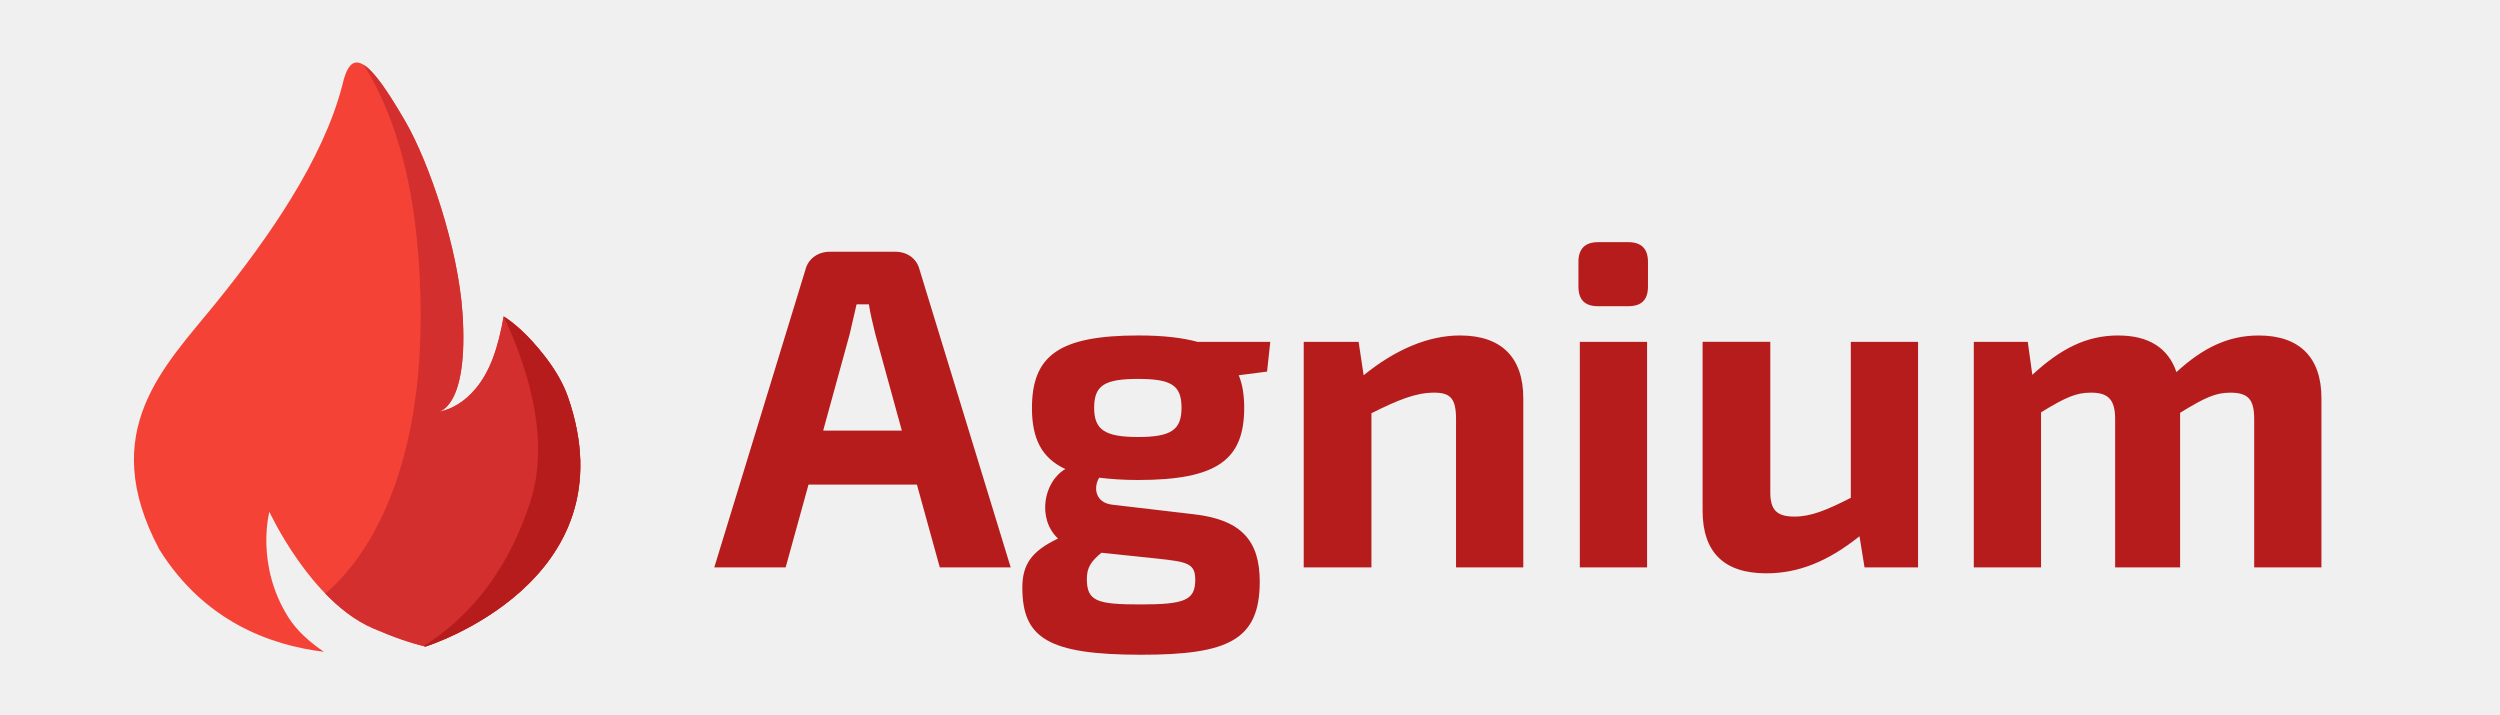
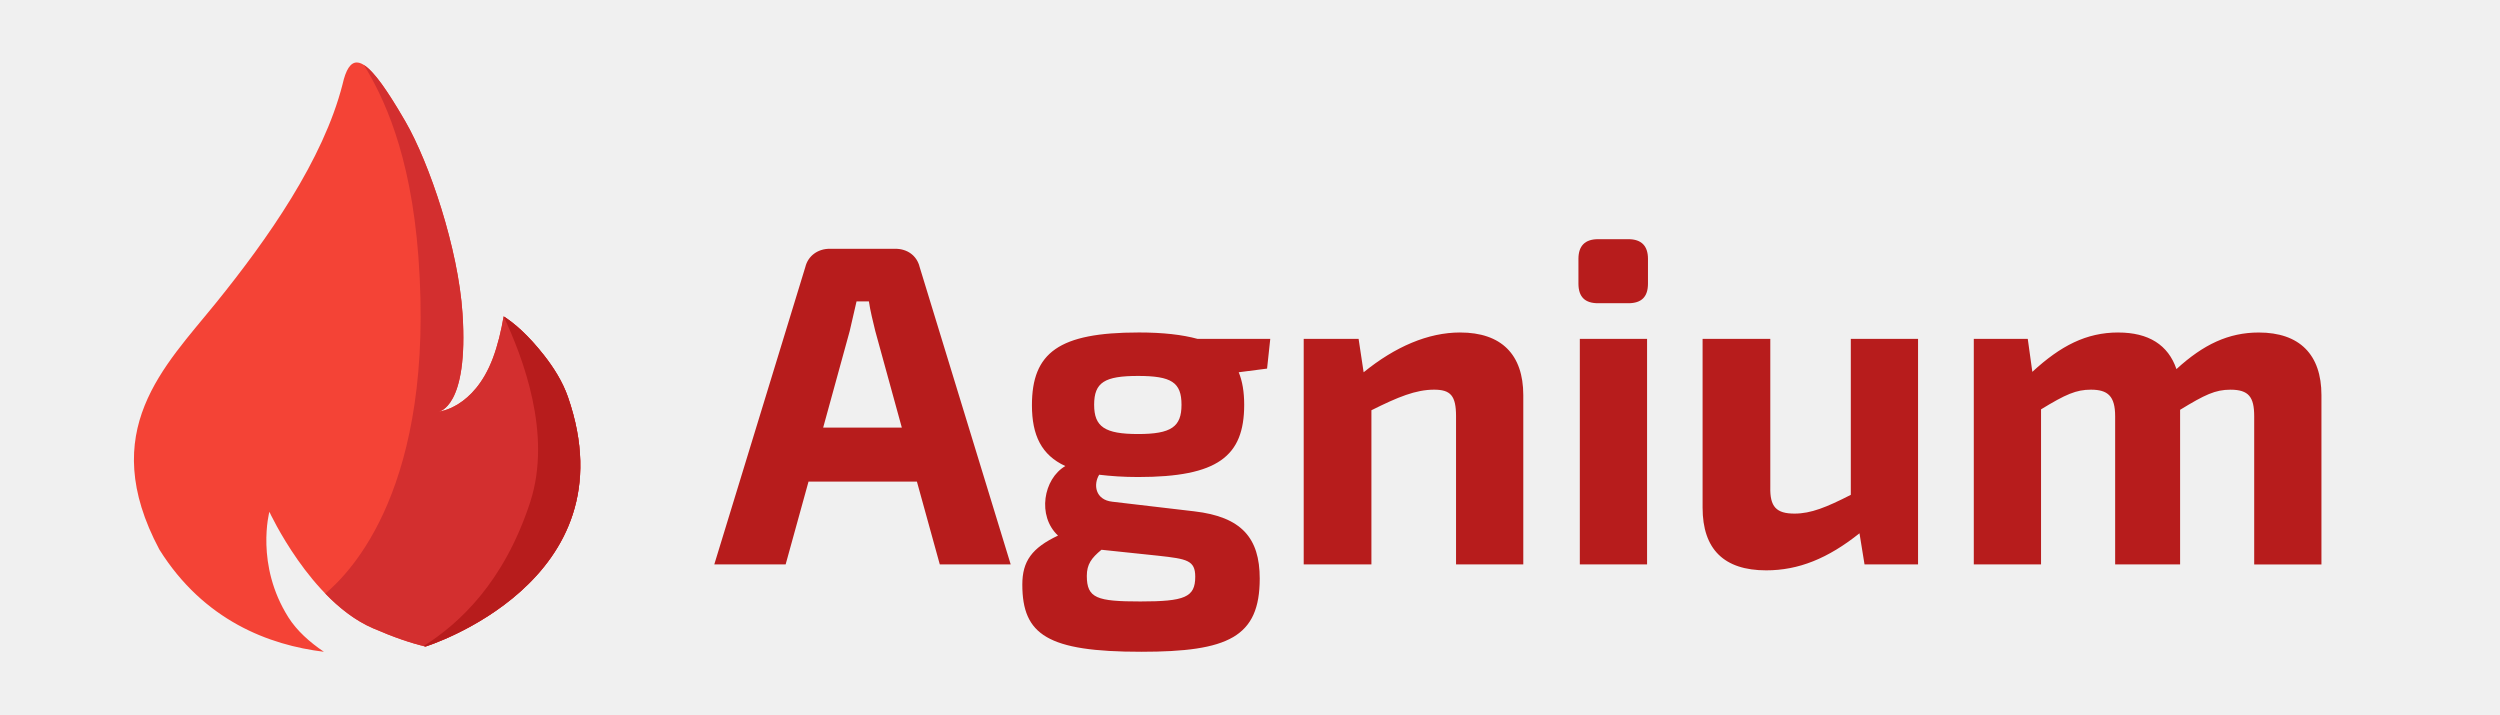
<svg xmlns="http://www.w3.org/2000/svg" width="168" height="48" viewBox="0 0 168 48" version="1.1" id="svg2">
  <defs id="defs8">
    <filter x="-0.5" y="-0.5" width="2" height="2" filterUnits="objectBoundingBox" id="filter-1">
      <feOffset dx="2" dy="2" in="SourceAlpha" result="shadowOffsetOuter1" id="feOffset11" />
      <feGaussianBlur stdDeviation="2" in="shadowOffsetOuter1" result="shadowBlurOuter1" id="feGaussianBlur13" />
      <feColorMatrix values="0 0 0 0 0   0 0 0 0 0   0 0 0 0 0  0 0 0 0.35 0" in="shadowBlurOuter1" type="matrix" result="shadowMatrixOuter1" id="feColorMatrix15" />
      <feMerge id="feMerge17">
        <feMergeNode in="shadowMatrixOuter1" id="feMergeNode19" />
        <feMergeNode in="SourceGraphic" id="feMergeNode21" />
      </feMerge>
    </filter>
  </defs>
  <g id="layer2" style="display:none" transform="translate(0,-752)">
    <rect style="display:inline;opacity:1;fill:#ffffff;fill-opacity:1;fill-rule:nonzero;stroke:none;stroke-width:1;stroke-linecap:butt;stroke-linejoin:bevel;stroke-miterlimit:4;stroke-dasharray:none;stroke-dashoffset:0;stroke-opacity:1" id="rect4265" width="2800" height="800" x="0" y="0" />
  </g>
  <g id="layer1" style="display:inline" transform="translate(0,-752)">
-     <g id="g4165" transform="matrix(0.05998801,0,0,0.05998801,4.80084,752.0094)">
-       <path id="rect4149-1" d="M 319.823,69.847 C 312.633,69.731 307.394,77.766 303.66,94.455 282.057,179.029 219.934,267.395 162.097,338.935 104.26,410.476 27.624,482.423 98.512,615.477 148.258,695.036 221.426,722.55 282.827,730 266.712,719.112 252.441,706.292 243.066,691.467 205.755,632.466 221.736,573.162 221.736,573.162 c 0,0 46.042,100.148 115.79,130.365 23.833,10.325 42.919,16.838 59.131,20.581 0,0 231.583,-72.182 159.553,-279.473 -6,-17.268 -16.139,-33.157 -26.808,-46.767 -18.171,-23.18 -33.663,-36.222 -45.247,-43.559 -2.742,16.088 -6.603,32.271 -12.03,46.714 -21.212,56.448 -60.946,60.052 -60.946,60.052 0,0 33.916,-4.025 26.915,-110.134 C 433.296,278.199 401.026,182.628 374.115,136.015 349.21,92.877 331.805,70.041 319.823,69.847 Z" style="display:inline;opacity:1;fill:#f44336;fill-opacity:1;fill-rule:nonzero;stroke:none;stroke-width:1;stroke-linecap:butt;stroke-linejoin:round;stroke-miterlimit:4;stroke-dasharray:none;stroke-dashoffset:0;stroke-opacity:1" />
-       <path style="display:inline;opacity:1;fill:#d32f2f;fill-opacity:1;fill-rule:nonzero;stroke:none;stroke-width:1;stroke-linecap:butt;stroke-linejoin:round;stroke-miterlimit:4;stroke-dasharray:none;stroke-dashoffset:0;stroke-opacity:1" d="m 327.656,72.663 0,0.002 c 20.87,34.257 52.284,96.915 61.026,214.946 19.152,258.575 -76.493,353.722 -104.274,377.202 15.46,15.943 33.335,30.142 53.119,38.713 23.833,10.325 42.919,16.838 59.131,20.581 0,0 231.583,-72.182 159.553,-279.473 -6,-17.268 -16.139,-33.157 -26.808,-46.767 -18.171,-23.18 -33.663,-36.222 -45.247,-43.559 -2.742,16.088 -6.603,32.271 -12.03,46.714 -21.212,56.448 -60.946,60.052 -60.946,60.052 0,0 33.916,-4.025 26.915,-110.134 C 433.296,278.198 401.027,182.627 374.116,136.015 354.179,101.481 339.05,79.975 327.66,72.663 c -10e-4,3e-4 0,-2.91e-4 0,0 z" id="rect4149-0-9" />
-       <path style="display:inline;opacity:1;fill:#b71c1c;fill-opacity:1;fill-rule:nonzero;stroke:none;stroke-width:1;stroke-linecap:butt;stroke-linejoin:round;stroke-miterlimit:4;stroke-dasharray:none;stroke-dashoffset:0;stroke-opacity:1" d="m 484.156,354.307 0,0.002 c -2e-4,10e-4 2e-4,0.003 0,0.004 0,0.003 0,0.006 0,0.01 3e-4,5.1e-4 -2e-4,0.001 0,0.002 21.327,45.391 54.639,131.807 29.714,208.103 -29.229,89.469 -79.007,135.651 -119.363,161.147 0.708,0.171 1.441,0.367 2.138,0.528 6e-4,1.4e-4 10e-4,-1.4e-4 0,0 l 0,-0.002 0.012,-0.004 c 0.01,4.2e-4 0.017,0.002 0.025,0.002 0.283,-0.088 231.514,-72.301 159.527,-279.466 -6,-17.268 -16.139,-33.157 -26.808,-46.767 -18.171,-23.18 -33.663,-36.222 -45.247,-43.559 z" id="rect4149-0-5-5" />
+     <g style="display:inline" id="g4165-3" transform="matrix(0.05998801,0,0,0.05998801,4.800837,752.0088)">
+       <path id="rect4149-1-5" d="M 319.823,69.847 C 312.633,69.731 307.394,77.766 303.66,94.455 282.057,179.029 219.934,267.395 162.097,338.935 104.26,410.476 27.624,482.423 98.512,615.477 148.258,695.036 221.426,722.55 282.827,730 266.712,719.112 252.441,706.292 243.066,691.467 205.755,632.466 221.736,573.162 221.736,573.162 c 0,0 46.042,100.148 115.79,130.365 23.833,10.325 42.919,16.838 59.131,20.581 0,0 231.583,-72.182 159.553,-279.473 -6,-17.268 -16.139,-33.157 -26.808,-46.767 -18.171,-23.18 -33.663,-36.222 -45.247,-43.559 -2.742,16.088 -6.603,32.271 -12.03,46.714 -21.212,56.448 -60.946,60.052 -60.946,60.052 0,0 33.916,-4.025 26.915,-110.134 C 433.296,278.199 401.026,182.628 374.115,136.015 349.21,92.877 331.805,70.041 319.823,69.847 Z" style="display:inline;opacity:1;fill:#f44336;fill-opacity:1;fill-rule:nonzero;stroke:none;stroke-width:1;stroke-linecap:butt;stroke-linejoin:round;stroke-miterlimit:4;stroke-dasharray:none;stroke-dashoffset:0;stroke-opacity:1" />
+       <path style="display:inline;opacity:1;fill:#d32f2f;fill-opacity:1;fill-rule:nonzero;stroke:none;stroke-width:1;stroke-linecap:butt;stroke-linejoin:round;stroke-miterlimit:4;stroke-dasharray:none;stroke-dashoffset:0;stroke-opacity:1" d="m 327.656,72.663 0,0.002 c 20.87,34.257 52.284,96.915 61.026,214.946 19.152,258.575 -76.493,353.722 -104.274,377.202 15.46,15.943 33.335,30.142 53.119,38.713 23.833,10.325 42.919,16.838 59.131,20.581 0,0 231.583,-72.182 159.553,-279.473 -6,-17.268 -16.139,-33.157 -26.808,-46.767 -18.171,-23.18 -33.663,-36.222 -45.247,-43.559 -2.742,16.088 -6.603,32.271 -12.03,46.714 -21.212,56.448 -60.946,60.052 -60.946,60.052 0,0 33.916,-4.025 26.915,-110.134 C 433.296,278.198 401.027,182.627 374.116,136.015 354.179,101.481 339.05,79.975 327.66,72.663 c -10e-4,3e-4 0,-2.91e-4 0,0 z" id="rect4149-0-9-3" />
+       <path style="display:inline;opacity:1;fill:#b71c1c;fill-opacity:1;fill-rule:nonzero;stroke:none;stroke-width:1;stroke-linecap:butt;stroke-linejoin:round;stroke-miterlimit:4;stroke-dasharray:none;stroke-dashoffset:0;stroke-opacity:1" d="m 484.156,354.307 0,0.002 c -2e-4,10e-4 2e-4,0.003 0,0.004 0,0.003 0,0.006 0,0.01 3e-4,5.1e-4 -2e-4,0.001 0,0.002 21.327,45.391 54.639,131.807 29.714,208.103 -29.229,89.469 -79.007,135.651 -119.363,161.147 0.708,0.171 1.441,0.367 2.138,0.528 6e-4,1.4e-4 10e-4,-1.4e-4 0,0 l 0,-0.002 0.012,-0.004 c 0.01,4.2e-4 0.017,0.002 0.025,0.002 0.283,-0.088 231.514,-72.301 159.527,-279.466 -6,-17.268 -16.139,-33.157 -26.808,-46.767 -18.171,-23.18 -33.663,-36.222 -45.247,-43.559 z" id="rect4149-0-5-5-1" />
    </g>
-     <path style="font-style:normal;font-variant:normal;font-weight:normal;font-stretch:normal;font-size:512.33px;line-height:125%;font-family:Roboto;-inkscape-font-specification:Roboto;letter-spacing:0px;word-spacing:0px;display:inline;fill:#b71c1c;fill-opacity:1;stroke:none;stroke-width:1.129px;stroke-linecap:butt;stroke-linejoin:miter;stroke-opacity:1" d="m 107.393,768.273 c -0.891,0 -1.322,0.461 -1.322,1.322 l 0,1.66 c 0,0.891 0.43,1.322 1.322,1.322 l 2.029,0 c 0.891,0 1.322,-0.43 1.322,-1.322 l 0,-1.66 c 0,-0.861 -0.43,-1.322 -1.322,-1.322 l -2.029,0 z m -51.646,0.645 c -0.768,0 -1.445,0.461 -1.629,1.23 L 48,790.129 l 4.795,0 1.537,-5.564 7.285,0 1.537,5.564 4.765,0 -6.117,-19.981 c -0.184,-0.768 -0.83,-1.23 -1.629,-1.23 l -4.426,0 z m 1.814,3.535 0.83,0 c 0.092,0.646 0.277,1.353 0.43,1.998 l 1.783,6.486 -5.287,0 1.783,-6.486 c 0.154,-0.646 0.307,-1.353 0.461,-1.998 z m 18.948,2.09 c -5.349,0 -7.162,1.353 -7.162,4.888 0,2.029 0.646,3.351 2.244,4.088 -1.475,0.861 -1.906,3.351 -0.492,4.672 -1.752,0.83 -2.398,1.721 -2.398,3.289 0,3.381 1.691,4.519 7.992,4.519 5.841,0 7.962,-0.984 7.962,-4.918 0,-2.736 -1.23,-4.15 -4.396,-4.519 l -5.502,-0.646 c -1.168,-0.123 -1.291,-1.168 -0.891,-1.814 0.768,0.092 1.629,0.154 2.613,0.154 5.349,0 7.132,-1.383 7.132,-4.857 0,-0.861 -0.123,-1.598 -0.369,-2.182 l 1.906,-0.246 0.215,-1.998 -4.888,0 c -1.014,-0.277 -2.305,-0.43 -3.965,-0.43 z m 21.614,0 c -2.152,0 -4.365,0.953 -6.486,2.674 l -0.338,-2.244 -3.689,0 0,15.155 4.55,0 0,-10.359 c 1.783,-0.891 2.982,-1.383 4.211,-1.383 1.107,0 1.475,0.4 1.475,1.783 l 0,9.96 4.519,0 0,-11.374 c 0,-2.736 -1.475,-4.211 -4.242,-4.211 z m 44.229,0 c -2.152,0 -3.873,0.891 -5.779,2.644 l -0.307,-2.213 -3.627,0 0,15.155 4.519,0 0,-10.421 c 1.66,-1.014 2.367,-1.322 3.351,-1.322 1.137,0 1.629,0.43 1.629,1.783 l 0,9.96 4.365,0 0,-10.39 c 1.66,-1.014 2.367,-1.352 3.381,-1.352 1.23,0 1.598,0.492 1.598,1.783 l 0,9.96 4.519,0 0,-11.374 c 0,-2.736 -1.476,-4.211 -4.211,-4.211 -2.029,0 -3.719,0.799 -5.533,2.459 -0.553,-1.629 -1.875,-2.459 -3.904,-2.459 z m -36.188,0.43 0,15.155 4.519,0 0,-15.155 -4.519,0 z m 8.25,0 0,11.343 c 0,2.797 1.445,4.211 4.273,4.211 2.183,0 4.15,-0.799 6.271,-2.49 l 0.338,2.09 3.597,0 0,-15.155 -4.519,0 0,10.482 c -1.629,0.83 -2.674,1.26 -3.781,1.26 -1.23,0 -1.66,-0.461 -1.629,-1.783 l 0,-9.96 -4.55,0 z m -37.936,2.49 c 2.244,0 2.92,0.43 2.92,1.937 0,1.476 -0.676,1.967 -2.92,1.967 -2.244,0 -2.951,-0.492 -2.951,-1.967 0,-1.506 0.707,-1.937 2.951,-1.937 z m -2.459,11.681 3.812,0.4 c 1.937,0.215 2.49,0.307 2.49,1.414 0,1.383 -0.707,1.66 -3.689,1.66 -2.92,0 -3.597,-0.215 -3.597,-1.721 0,-0.768 0.307,-1.199 0.984,-1.752 z" id="text4152-4-7-5-0" />
+     <path style="font-style:normal;font-variant:normal;font-weight:normal;font-stretch:normal;font-size:512.33px;line-height:125%;font-family:Roboto;-inkscape-font-specification:Roboto;letter-spacing:0px;word-spacing:0px;display:inline;fill:#b71c1c;fill-opacity:1;stroke:none;stroke-width:1.129px;stroke-linecap:butt;stroke-linejoin:miter;stroke-opacity:1" d="m 107.393,768.073 c -0.891,0 -1.322,0.461 -1.322,1.322 l 0,1.66 c 0,0.891 0.43,1.322 1.322,1.322 l 2.029,0 c 0.891,0 1.322,-0.43 1.322,-1.322 l 0,-1.66 c 0,-0.861 -0.43,-1.322 -1.322,-1.322 l -2.029,0 z m -51.647,0.645 c -0.768,0 -1.445,0.461 -1.629,1.23 l -6.117,19.981 4.795,0 1.537,-5.564 7.285,0 1.537,5.564 4.765,0 -6.117,-19.981 c -0.184,-0.768 -0.83,-1.23 -1.629,-1.23 l -4.427,0 z m 1.814,3.535 0.83,0 c 0.092,0.646 0.277,1.353 0.43,1.998 l 1.783,6.486 -5.287,0 1.783,-6.486 c 0.154,-0.646 0.307,-1.353 0.461,-1.998 z m 18.948,2.09 c -5.349,0 -7.162,1.353 -7.162,4.888 0,2.029 0.646,3.351 2.244,4.088 -1.476,0.861 -1.906,3.351 -0.492,4.672 -1.752,0.83 -2.398,1.721 -2.398,3.289 0,3.381 1.691,4.519 7.992,4.519 5.841,0 7.962,-0.984 7.962,-4.918 0,-2.736 -1.23,-4.15 -4.396,-4.519 l -5.502,-0.646 c -1.168,-0.123 -1.291,-1.168 -0.891,-1.814 0.768,0.092 1.629,0.154 2.613,0.154 5.349,0 7.132,-1.383 7.132,-4.857 0,-0.861 -0.123,-1.598 -0.369,-2.183 l 1.906,-0.246 0.215,-1.998 -4.888,0 c -1.014,-0.277 -2.305,-0.43 -3.965,-0.43 z m 21.614,0 c -2.152,0 -4.365,0.953 -6.486,2.674 l -0.338,-2.244 -3.689,0 0,15.155 4.55,0 0,-10.359 c 1.783,-0.891 2.982,-1.383 4.211,-1.383 1.107,0 1.476,0.4 1.476,1.783 l 0,9.96 4.519,0 0,-11.374 c 0,-2.736 -1.475,-4.211 -4.242,-4.211 z m 44.23,0 c -2.152,0 -3.873,0.891 -5.779,2.644 l -0.307,-2.213 -3.627,0 0,15.155 4.519,0 0,-10.421 c 1.66,-1.014 2.367,-1.322 3.351,-1.322 1.137,0 1.629,0.43 1.629,1.783 l 0,9.96 4.365,0 0,-10.39 c 1.66,-1.014 2.367,-1.352 3.381,-1.352 1.23,0 1.598,0.492 1.598,1.783 l 0,9.96 4.519,0 0,-11.374 c 0,-2.736 -1.476,-4.211 -4.211,-4.211 -2.029,0 -3.719,0.799 -5.533,2.459 -0.553,-1.629 -1.875,-2.459 -3.904,-2.459 z m -36.188,0.43 0,15.155 4.519,0 0,-15.155 -4.519,0 z m 8.25,0 0,11.343 c 0,2.797 1.445,4.211 4.273,4.211 2.183,0 4.15,-0.799 6.271,-2.49 l 0.338,2.09 3.597,0 0,-15.155 -4.519,0 0,10.482 c -1.629,0.83 -2.674,1.26 -3.781,1.26 -1.23,0 -1.66,-0.461 -1.629,-1.783 l 0,-9.96 -4.55,0 z m -37.937,2.49 c 2.244,0 2.92,0.43 2.92,1.937 0,1.476 -0.676,1.967 -2.92,1.967 -2.244,0 -2.951,-0.492 -2.951,-1.967 0,-1.506 0.707,-1.937 2.951,-1.937 z m -2.459,11.681 3.812,0.4 c 1.937,0.215 2.49,0.307 2.49,1.414 0,1.383 -0.707,1.66 -3.689,1.66 -2.92,0 -3.597,-0.215 -3.597,-1.721 0,-0.768 0.307,-1.199 0.984,-1.752 z" id="text4152-4-7-5-0-8" />
  </g>
  <g id="layer4" style="display:none" transform="translate(0,-752)">
    <text xml:space="preserve" style="font-style:normal;font-variant:normal;font-weight:normal;font-stretch:normal;font-size:130.567px;line-height:125%;font-family:Roboto;-inkscape-font-specification:Roboto;letter-spacing:0px;word-spacing:0px;display:inline;fill:#b71c1c;fill-opacity:1;stroke:none;stroke-width:1.129px;stroke-linecap:butt;stroke-linejoin:miter;stroke-opacity:1" x="910.86" y="141.367" id="text4152-4-7-5-0-5">
      <tspan id="tspan4154-8-3-0-0-7" x="910.86" y="141.367" style="font-style:normal;font-variant:normal;font-weight:bold;font-stretch:normal;font-size:130.567px;line-height:100%;font-family:'Exo 2.0';-inkscape-font-specification:'Exo 2.0 Bold';letter-spacing:0px;fill:#b71c1c;fill-opacity:1;stroke:none;stroke-width:1.129px;stroke-opacity:1">Ignited by</tspan>
    </text>
  </g>
  <g id="layer3" style="display:none" transform="translate(0,-752)">
    <g id="g4599">
      <path id="path4561-9" d="m 0,400 150,0" style="display:inline;fill:none;fill-rule:evenodd;stroke:#000000;stroke-width:10;stroke-linecap:butt;stroke-linejoin:miter;stroke-miterlimit:4;stroke-dasharray:none;stroke-opacity:1" />
      <text id="text4580" y="375" x="46.8" style="font-style:normal;font-variant:normal;font-weight:300;font-stretch:normal;font-size:100px;line-height:125%;font-family:'Exo 2.0';-inkscape-font-specification:'Exo 2.0 Light';letter-spacing:0px;word-spacing:0px;fill:#000000;fill-opacity:1;stroke:none;stroke-width:1px;stroke-linecap:butt;stroke-linejoin:miter;stroke-opacity:1" xml:space="preserve">
        <tspan style="font-style:normal;font-variant:normal;font-weight:bold;font-stretch:normal;font-family:'Exo 2.0';-inkscape-font-specification:'Exo 2.0 Bold'" id="tspan4584" y="375" x="46.8">x</tspan>
      </text>
    </g>
    <g id="g4631" transform="translate(0,-34.65)">
      <path id="path4561-9-3" d="m 650,434.65 150,0" style="display:inline;fill:none;fill-rule:evenodd;stroke:#000000;stroke-width:10;stroke-linecap:butt;stroke-linejoin:miter;stroke-miterlimit:4;stroke-dasharray:none;stroke-opacity:1" />
      <text id="text4580-9" y="409.65" x="696.8" style="font-style:normal;font-variant:normal;font-weight:300;font-stretch:normal;font-size:100px;line-height:125%;font-family:'Exo 2.0';-inkscape-font-specification:'Exo 2.0 Light';letter-spacing:0px;word-spacing:0px;fill:#000000;fill-opacity:1;stroke:none;stroke-width:1px;stroke-linecap:butt;stroke-linejoin:miter;stroke-opacity:1" xml:space="preserve">
        <tspan style="font-style:normal;font-variant:normal;font-weight:bold;font-stretch:normal;font-family:'Exo 2.0';-inkscape-font-specification:'Exo 2.0 Bold'" id="tspan4584-2" y="409.65" x="696.8">x</tspan>
      </text>
    </g>
    <g style="display:inline" id="g4631-4" transform="translate(2000,-34.65)">
      <path id="path4561-9-3-5" d="m 650,434.65 150,0" style="display:inline;fill:none;fill-rule:evenodd;stroke:#000000;stroke-width:10;stroke-linecap:butt;stroke-linejoin:miter;stroke-miterlimit:4;stroke-dasharray:none;stroke-opacity:1" />
      <text id="text4580-9-5" y="409.65" x="696.8" style="font-style:normal;font-variant:normal;font-weight:300;font-stretch:normal;font-size:100px;line-height:125%;font-family:'Exo 2.0';-inkscape-font-specification:'Exo 2.0 Light';letter-spacing:0px;word-spacing:0px;fill:#000000;fill-opacity:1;stroke:none;stroke-width:1px;stroke-linecap:butt;stroke-linejoin:miter;stroke-opacity:1" xml:space="preserve">
        <tspan style="font-style:normal;font-variant:normal;font-weight:bold;font-stretch:normal;font-family:'Exo 2.0';-inkscape-font-specification:'Exo 2.0 Bold'" id="tspan4584-2-6" y="409.65" x="696.8">x</tspan>
      </text>
    </g>
    <path id="path4561-9-2" d="M 5,800 5,0" style="display:inline;fill:none;fill-rule:evenodd;stroke:#000000;stroke-width:10;stroke-linecap:butt;stroke-linejoin:miter;stroke-miterlimit:4;stroke-dasharray:none;stroke-opacity:1" />
    <path id="path4561-9-2-1" d="M 2795,800 2795,0" style="display:inline;fill:none;fill-rule:evenodd;stroke:#000000;stroke-width:10;stroke-linecap:butt;stroke-linejoin:miter;stroke-miterlimit:4;stroke-dasharray:none;stroke-opacity:1" />
    <path id="path4561-9-2-3" d="M 2800,0 0,0" style="display:inline;fill:none;fill-rule:evenodd;stroke:#000000;stroke-width:10;stroke-linecap:butt;stroke-linejoin:miter;stroke-miterlimit:4;stroke-dasharray:none;stroke-opacity:1" />
    <path id="path4561-9-2-3-9" d="M 2800,800 4.3750001e-6,795" style="display:inline;fill:none;fill-rule:evenodd;stroke:#000000;stroke-width:10;stroke-linecap:butt;stroke-linejoin:miter;stroke-miterlimit:4;stroke-dasharray:none;stroke-opacity:1" />
    <g id="g4747" transform="translate(-153.487,219.1599)">
      <path id="path4561-9-3-8" d="m 1516.287,-69.16 0,-150" style="display:inline;fill:none;fill-rule:evenodd;stroke:#000000;stroke-width:10;stroke-linecap:butt;stroke-linejoin:miter;stroke-miterlimit:4;stroke-dasharray:none;stroke-opacity:1" />
      <text id="text4580-9-57" y="-119.51" x="1540.287" style="font-style:normal;font-variant:normal;font-weight:300;font-stretch:normal;font-size:100px;line-height:125%;font-family:'Exo 2.0';-inkscape-font-specification:'Exo 2.0 Light';letter-spacing:0px;word-spacing:0px;fill:#000000;fill-opacity:1;stroke:none;stroke-width:1px;stroke-linecap:butt;stroke-linejoin:miter;stroke-opacity:1" xml:space="preserve">
        <tspan style="font-style:normal;font-variant:normal;font-weight:bold;font-stretch:normal;font-family:'Exo 2.0';-inkscape-font-specification:'Exo 2.0 Bold'" id="tspan4584-2-5" y="-119.51" x="1540.287">x</tspan>
      </text>
    </g>
    <g style="display:inline" id="g4747-9" transform="translate(-153.487,869.1599)">
      <path id="path4561-9-3-8-2" d="m 1516.287,-69.16 0,-150" style="display:inline;fill:none;fill-rule:evenodd;stroke:#000000;stroke-width:10;stroke-linecap:butt;stroke-linejoin:miter;stroke-miterlimit:4;stroke-dasharray:none;stroke-opacity:1" />
      <text id="text4580-9-57-8" y="-119.51" x="1540.287" style="font-style:normal;font-variant:normal;font-weight:300;font-stretch:normal;font-size:100px;line-height:125%;font-family:'Exo 2.0';-inkscape-font-specification:'Exo 2.0 Light';letter-spacing:0px;word-spacing:0px;fill:#000000;fill-opacity:1;stroke:none;stroke-width:1px;stroke-linecap:butt;stroke-linejoin:miter;stroke-opacity:1" xml:space="preserve">
        <tspan style="font-style:normal;font-variant:normal;font-weight:bold;font-stretch:normal;font-family:'Exo 2.0';-inkscape-font-specification:'Exo 2.0 Bold'" id="tspan4584-2-5-8" y="-119.51" x="1540.287">x</tspan>
      </text>
    </g>
  </g>
</svg>
